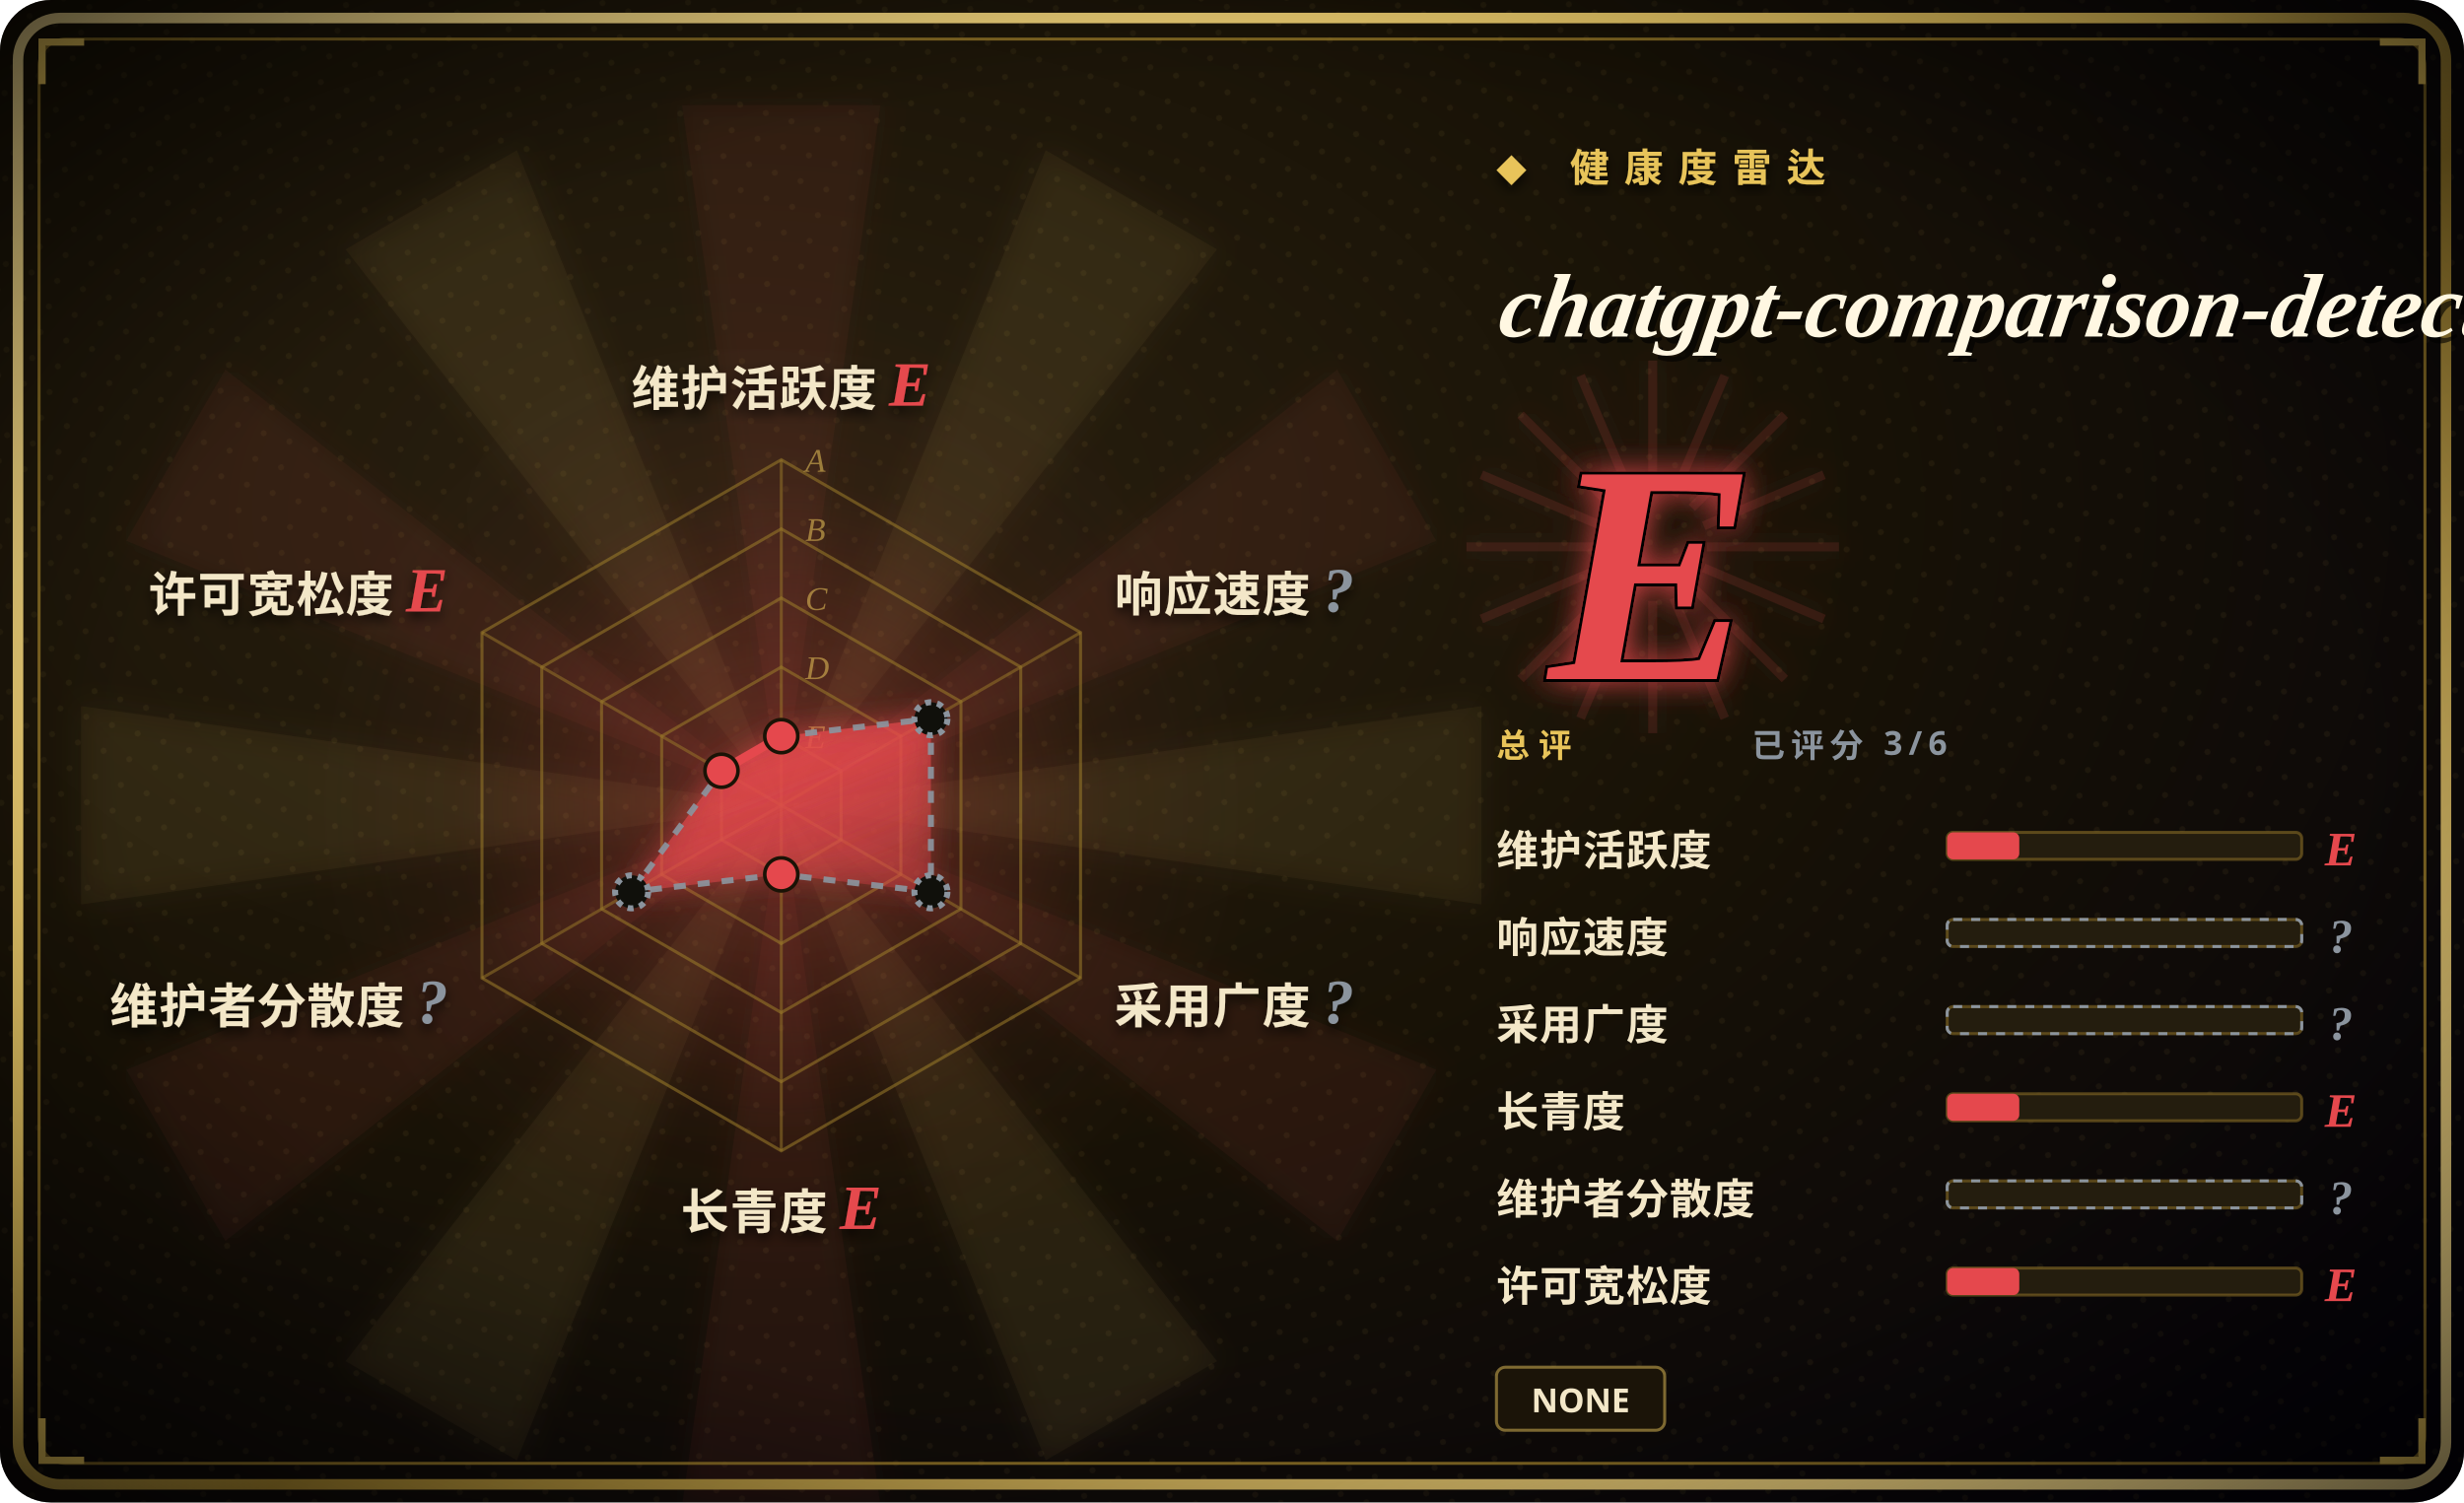
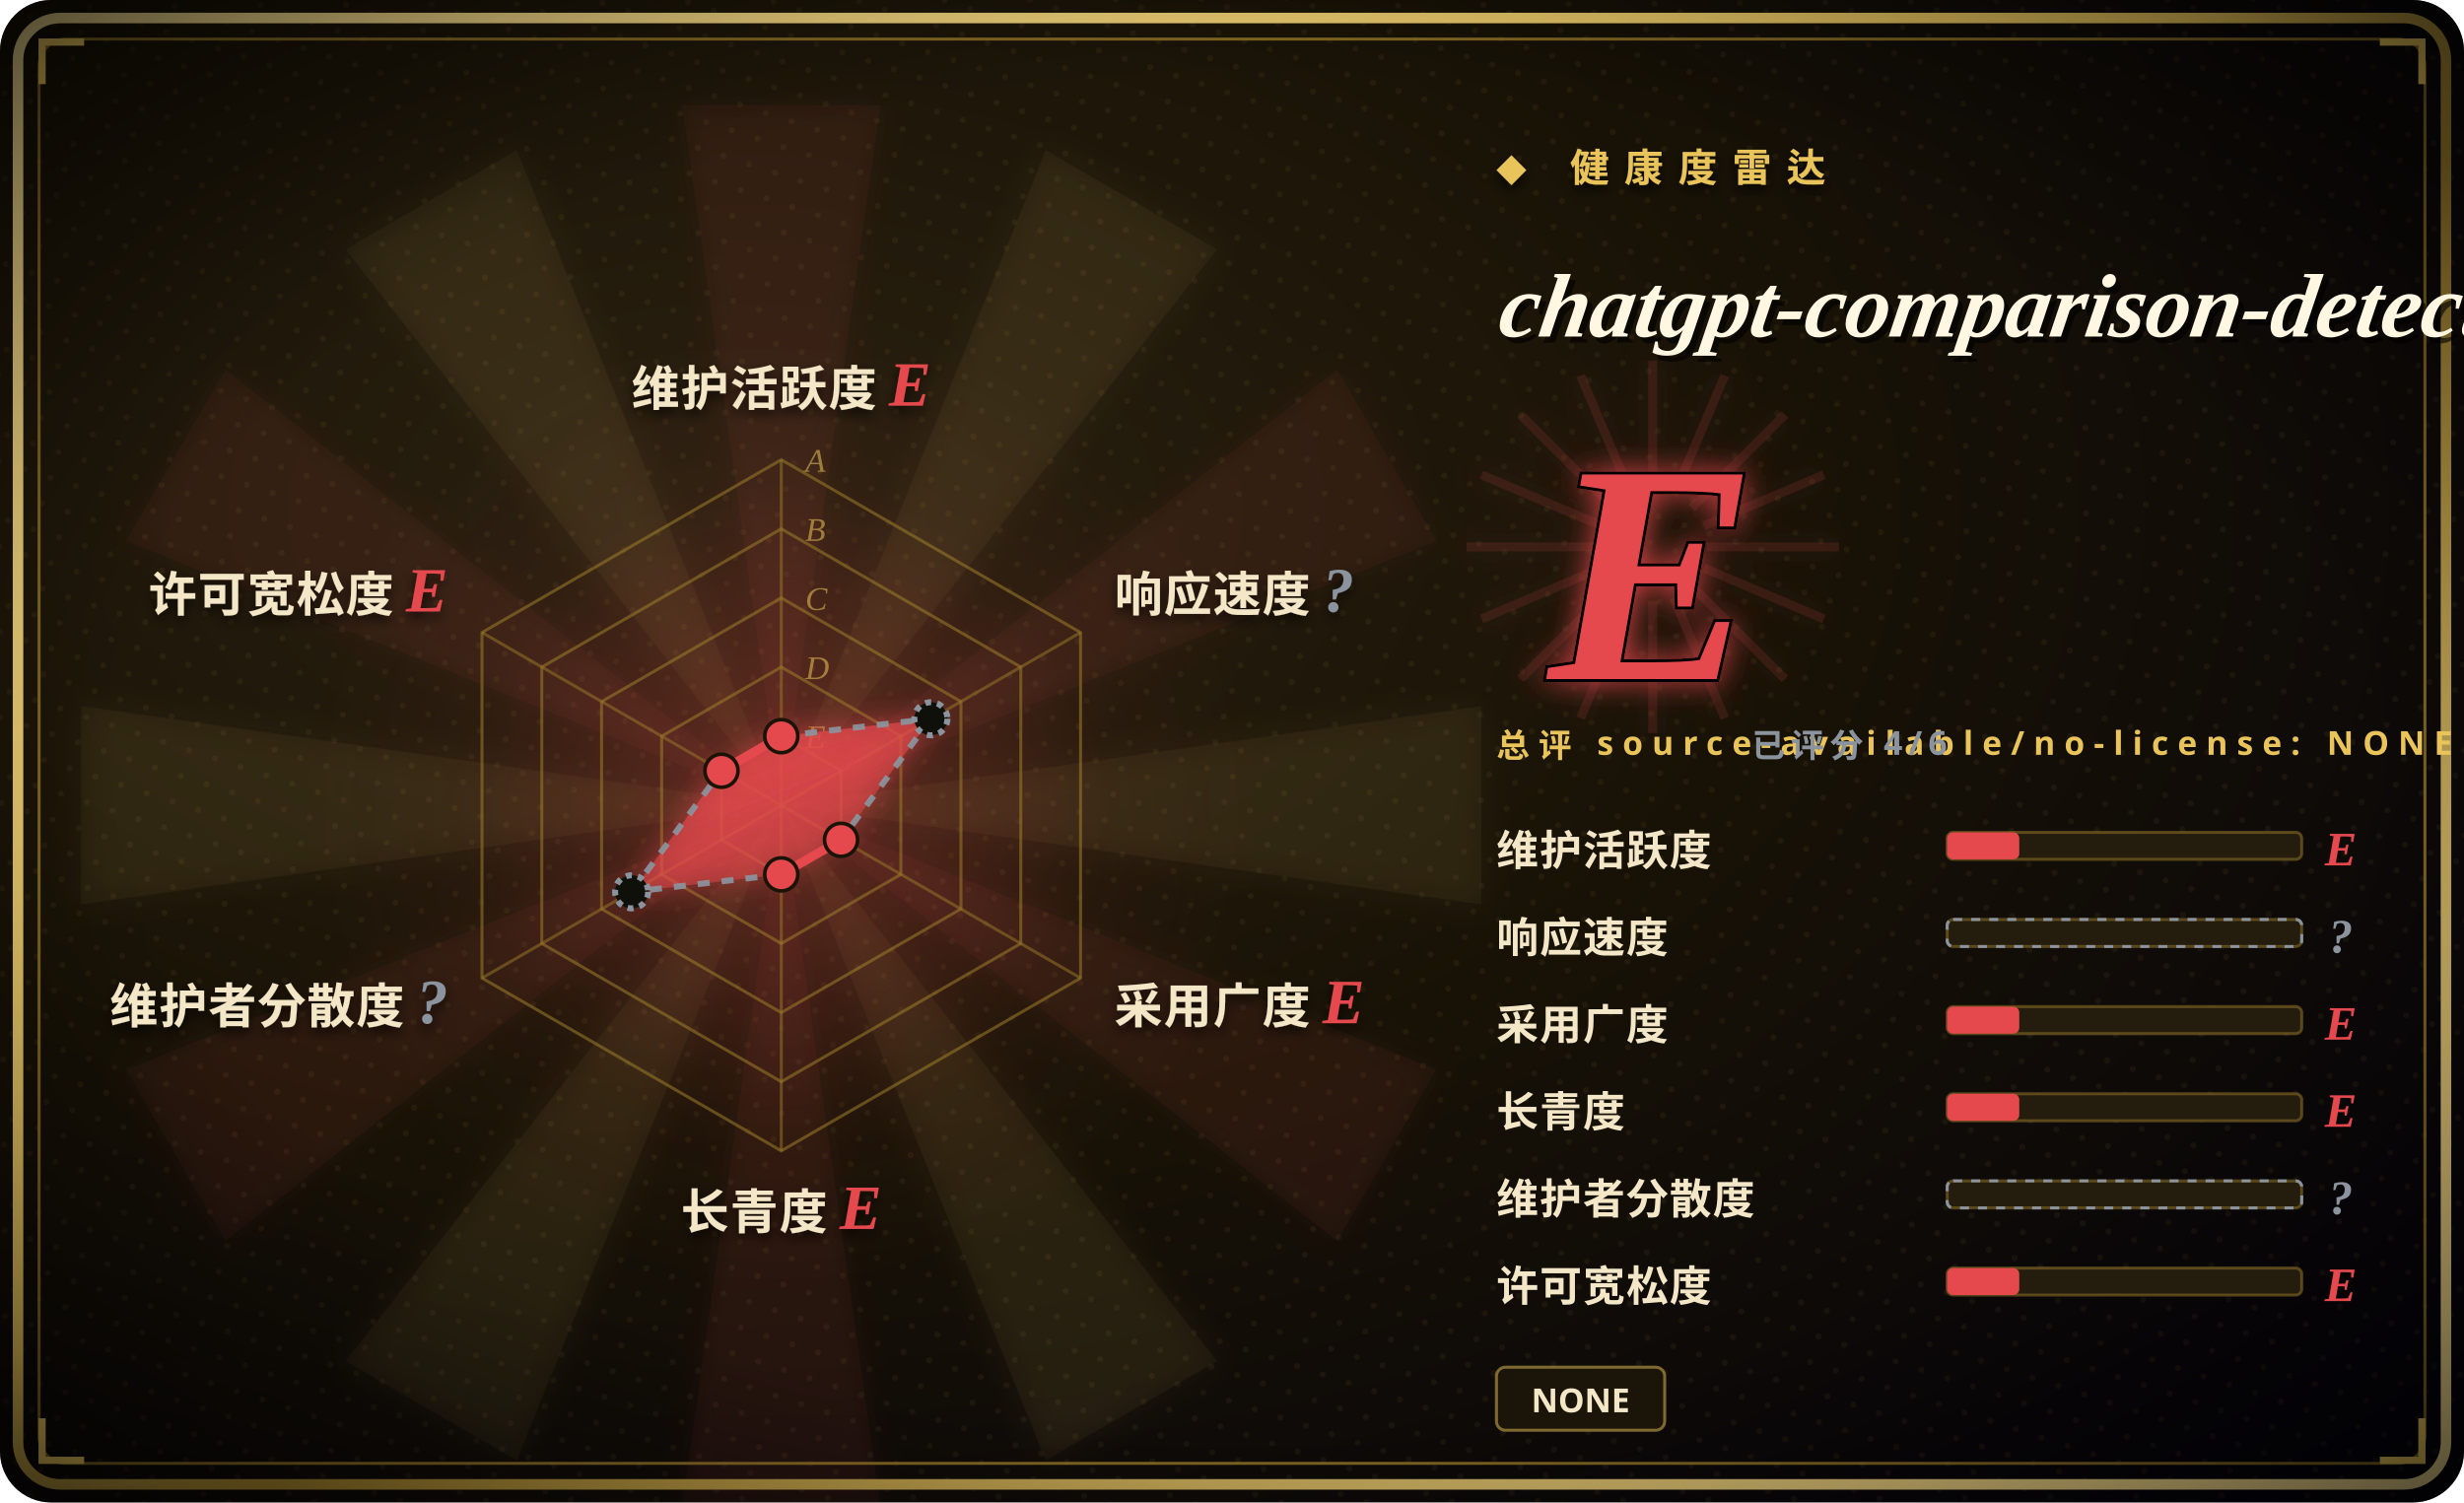
<svg xmlns="http://www.w3.org/2000/svg" width="820" height="500" viewBox="0 0 820 500">
  <defs>
    <radialGradient id="bg" cx="30%" cy="34%" r="90%">
      <stop offset="0%" stop-color="#2a2010" />
      <stop offset="48%" stop-color="#181206" />
      <stop offset="100%" stop-color="#05030a" />
    </radialGradient>
    <radialGradient id="vig" cx="50%" cy="50%" r="72%">
      <stop offset="62%" stop-color="#000000" stop-opacity="0" />
      <stop offset="100%" stop-color="#000000" stop-opacity="0.72" />
    </radialGradient>
    <linearGradient id="frame" x1="0" y1="0" x2="1" y2="1">
      <stop offset="0%" stop-color="#f6dd92" />
      <stop offset="45%" stop-color="#E8C45A" />
      <stop offset="55%" stop-color="#9c7d2a" />
      <stop offset="100%" stop-color="#f6dd92" />
    </linearGradient>
    <linearGradient id="poly" x1="0" y1="0" x2="0.7" y2="1">
      <stop offset="0%" stop-color="#E5484D" stop-opacity="0.92" />
      <stop offset="100%" stop-color="#E5484D" stop-opacity="0.34" />
    </linearGradient>
    <radialGradient id="halo" cx="50%" cy="50%" r="50%">
      <stop offset="0%" stop-color="#E5484D" stop-opacity="0.34" />
      <stop offset="68%" stop-color="#E5484D" stop-opacity="0.04" />
      <stop offset="100%" stop-color="#E5484D" stop-opacity="0" />
    </radialGradient>
    <filter id="glow" x="-60%" y="-60%" width="220%" height="220%">
      <feGaussianBlur stdDeviation="5" result="b" />
      <feMerge>
        <feMergeNode in="b" />
        <feMergeNode in="SourceGraphic" />
      </feMerge>
    </filter>
    <filter id="soft" x="-30%" y="-30%" width="160%" height="160%">
      <feDropShadow dx="0" dy="2" stdDeviation="2" flood-color="#000" flood-opacity="0.7" />
    </filter>
    <pattern id="halftone" width="9" height="9" patternUnits="userSpaceOnUse" patternTransform="rotate(18)">
      <circle cx="2" cy="2" r="1" fill="#E8C45A" fill-opacity="0.06" />
    </pattern>
  </defs>
  <rect width="820" height="500" rx="17" fill="url(#bg)" />
  <rect width="820" height="500" rx="17" fill="url(#halftone)" />
  <g opacity="0.5" filter="url(#glow)">
    <path d="M260,268 L493,235 L493,301 Z" fill="#E8C45A" fill-opacity="0.10" />
    <path d="M260,268 L478,356 L445,413 Z" fill="#E5484D" fill-opacity="0.10" />
    <path d="M260,268 L405,453 L348,486 Z" fill="#E8C45A" fill-opacity="0.10" />
    <path d="M260,268 L293,501 L227,501 Z" fill="#E5484D" fill-opacity="0.10" />
    <path d="M260,268 L172,486 L115,453 Z" fill="#E8C45A" fill-opacity="0.10" />
    <path d="M260,268 L75,413 L42,356 Z" fill="#E5484D" fill-opacity="0.10" />
    <path d="M260,268 L27,301 L27,235 Z" fill="#E8C45A" fill-opacity="0.10" />
    <path d="M260,268 L42,180 L75,123 Z" fill="#E5484D" fill-opacity="0.10" />
    <path d="M260,268 L115,83 L172,50 Z" fill="#E8C45A" fill-opacity="0.10" />
    <path d="M260,268 L227,35 L293,35 Z" fill="#E5484D" fill-opacity="0.10" />
    <path d="M260,268 L348,50 L405,83 Z" fill="#E8C45A" fill-opacity="0.10" />
    <path d="M260,268 L445,123 L478,180 Z" fill="#E5484D" fill-opacity="0.10" />
  </g>
  <circle cx="260" cy="268" r="161" fill="url(#halo)" />
  <rect x="6" y="6" width="808" height="488" rx="14" fill="none" stroke="url(#frame)" stroke-width="3.5" />
  <rect x="13" y="13" width="794" height="474" rx="9" fill="none" stroke="#9c7d2a" stroke-width="1" stroke-opacity="0.8" />
  <path d="M14,28 L14,14 L28,14" fill="none" stroke="#E8C45A" stroke-width="2.4" />
  <path d="M806,28 L806,14 L792,14" fill="none" stroke="#E8C45A" stroke-width="2.4" />
  <path d="M14,472 L14,486 L28,486" fill="none" stroke="#E8C45A" stroke-width="2.4" />
  <path d="M806,472 L806,486 L792,486" fill="none" stroke="#E8C45A" stroke-width="2.4" />
  <rect width="820" height="500" rx="17" fill="url(#vig)" />
  <polygon points="260.0,153.0 359.6,210.5 359.6,325.5 260.0,383.0 160.4,325.5 160.4,210.5" fill="none" stroke="#9c7d2a" stroke-opacity="0.55" stroke-width="1" />
  <polygon points="260.0,176.0 339.7,222.0 339.7,314.0 260.0,360.0 180.3,314.0 180.3,222.0" fill="none" stroke="#9c7d2a" stroke-opacity="0.55" stroke-width="1" />
  <polygon points="260.0,199.0 319.8,233.5 319.8,302.5 260.0,337.0 200.2,302.5 200.2,233.5" fill="none" stroke="#9c7d2a" stroke-opacity="0.55" stroke-width="1" />
  <polygon points="260.0,222.0 299.8,245.0 299.8,291.0 260.0,314.0 220.2,291.0 220.2,245.0" fill="none" stroke="#9c7d2a" stroke-opacity="0.55" stroke-width="1" />
  <polygon points="260.0,245.0 279.9,256.5 279.9,279.5 260.0,291.0 240.1,279.5 240.1,256.5" fill="none" stroke="#9c7d2a" stroke-opacity="0.55" stroke-width="1" />
  <line x1="260" y1="268" x2="260.0" y2="153.0" stroke="#9c7d2a" stroke-opacity="0.5" stroke-width="1" />
  <line x1="260" y1="268" x2="359.6" y2="210.5" stroke="#9c7d2a" stroke-opacity="0.5" stroke-width="1" />
  <line x1="260" y1="268" x2="359.6" y2="325.5" stroke="#9c7d2a" stroke-opacity="0.5" stroke-width="1" />
  <line x1="260" y1="268" x2="260.0" y2="383.0" stroke="#9c7d2a" stroke-opacity="0.5" stroke-width="1" />
  <line x1="260" y1="268" x2="160.4" y2="325.5" stroke="#9c7d2a" stroke-opacity="0.5" stroke-width="1" />
  <line x1="260" y1="268" x2="160.4" y2="210.5" stroke="#9c7d2a" stroke-opacity="0.5" stroke-width="1" />
  <text x="268" y="157.0" font-size="11" font-style="italic" fill="#E8C45A" fill-opacity="0.55" font-family="'Georgia','Times New Roman',serif">A</text>
  <text x="268" y="180.0" font-size="11" font-style="italic" fill="#E8C45A" fill-opacity="0.55" font-family="'Georgia','Times New Roman',serif">B</text>
  <text x="268" y="203.0" font-size="11" font-style="italic" fill="#E8C45A" fill-opacity="0.55" font-family="'Georgia','Times New Roman',serif">C</text>
  <text x="268" y="226.0" font-size="11" font-style="italic" fill="#E8C45A" fill-opacity="0.55" font-family="'Georgia','Times New Roman',serif">D</text>
  <text x="268" y="249.0" font-size="11" font-style="italic" fill="#E8C45A" fill-opacity="0.55" font-family="'Georgia','Times New Roman',serif">E</text>
-   <polygon points="260.0,245.0 309.8,239.2 309.8,296.8 260.0,291.0 210.2,296.8 240.1,256.5" fill="url(#poly)" filter="url(#glow)" />
+   <polygon points="260.0,245.0 309.8,239.2 279.9,279.5 260.0,291.0 210.2,296.8 240.1,256.5" fill="url(#poly)" filter="url(#glow)" />
  <line x1="260.0" y1="245.0" x2="309.8" y2="239.2" stroke="#8B949E" stroke-width="2" stroke-dasharray="4 4" stroke-opacity="0.92" />
-   <line x1="309.8" y1="239.2" x2="309.8" y2="296.8" stroke="#8B949E" stroke-width="2" stroke-dasharray="4 4" stroke-opacity="0.92" />
-   <line x1="309.8" y1="296.8" x2="260.0" y2="291.0" stroke="#8B949E" stroke-width="2" stroke-dasharray="4 4" stroke-opacity="0.92" />
+   <line x1="309.8" y1="239.2" x2="279.9" y2="279.5" stroke="#8B949E" stroke-width="2" stroke-dasharray="4 4" stroke-opacity="0.92" />
+   <line x1="279.9" y1="279.5" x2="260.0" y2="291.0" stroke="#E5484D" stroke-width="3" />
  <line x1="260.0" y1="291.0" x2="210.2" y2="296.8" stroke="#8B949E" stroke-width="2" stroke-dasharray="4 4" stroke-opacity="0.92" />
  <line x1="210.2" y1="296.8" x2="240.1" y2="256.5" stroke="#8B949E" stroke-width="2" stroke-dasharray="4 4" stroke-opacity="0.92" />
  <line x1="240.1" y1="256.5" x2="260.0" y2="245.0" stroke="#E5484D" stroke-width="3" />
  <circle cx="260.0" cy="245.0" r="5.5" fill="#E5484D" stroke="#1a1306" stroke-width="1.2" />
  <circle cx="309.8" cy="239.2" r="5.5" fill="#10100b" stroke="#8B949E" stroke-width="2" stroke-dasharray="2 2" />
-   <circle cx="309.8" cy="296.8" r="5.5" fill="#10100b" stroke="#8B949E" stroke-width="2" stroke-dasharray="2 2" />
+   <circle cx="279.9" cy="279.5" r="5.5" fill="#E5484D" stroke="#1a1306" stroke-width="1.2" />
  <circle cx="260.0" cy="291.0" r="5.5" fill="#E5484D" stroke="#1a1306" stroke-width="1.2" />
  <circle cx="210.2" cy="296.8" r="5.5" fill="#10100b" stroke="#8B949E" stroke-width="2" stroke-dasharray="2 2" />
  <circle cx="240.1" cy="256.5" r="5.5" fill="#E5484D" stroke="#1a1306" stroke-width="1.2" />
  <text x="260.0" y="135.0" font-size="16" font-weight="900" fill="#f3e7c8" text-anchor="middle" font-family="'PingFang SC','Hiragino Sans GB','Heiti SC','Microsoft YaHei',sans-serif" letter-spacing="0.4" filter="url(#soft)">维护活跃度 <tspan fill="#E5484D" font-family="'Georgia','Times New Roman',serif" font-style="italic" font-size="21">E</tspan>
  </text>
  <text x="370.9" y="203.5" font-size="16" font-weight="900" fill="#f3e7c8" text-anchor="start" font-family="'PingFang SC','Hiragino Sans GB','Heiti SC','Microsoft YaHei',sans-serif" letter-spacing="0.4" filter="url(#soft)">响应速度 <tspan fill="#8B949E" font-family="'Georgia','Times New Roman',serif" font-style="italic" font-size="21">?</tspan>
  </text>
-   <text x="370.9" y="340.5" font-size="16" font-weight="900" fill="#f3e7c8" text-anchor="start" font-family="'PingFang SC','Hiragino Sans GB','Heiti SC','Microsoft YaHei',sans-serif" letter-spacing="0.4" filter="url(#soft)">采用广度 <tspan fill="#8B949E" font-family="'Georgia','Times New Roman',serif" font-style="italic" font-size="21">?</tspan>
+   <text x="370.9" y="340.5" font-size="16" font-weight="900" fill="#f3e7c8" text-anchor="start" font-family="'PingFang SC','Hiragino Sans GB','Heiti SC','Microsoft YaHei',sans-serif" letter-spacing="0.4" filter="url(#soft)">采用广度 <tspan fill="#E5484D" font-family="'Georgia','Times New Roman',serif" font-style="italic" font-size="21">E</tspan>
  </text>
  <text x="260.0" y="409.0" font-size="16" font-weight="900" fill="#f3e7c8" text-anchor="middle" font-family="'PingFang SC','Hiragino Sans GB','Heiti SC','Microsoft YaHei',sans-serif" letter-spacing="0.4" filter="url(#soft)">长青度 <tspan fill="#E5484D" font-family="'Georgia','Times New Roman',serif" font-style="italic" font-size="21">E</tspan>
  </text>
  <text x="149.1" y="340.5" font-size="16" font-weight="900" fill="#f3e7c8" text-anchor="end" font-family="'PingFang SC','Hiragino Sans GB','Heiti SC','Microsoft YaHei',sans-serif" letter-spacing="0.4" filter="url(#soft)">维护者分散度 <tspan fill="#8B949E" font-family="'Georgia','Times New Roman',serif" font-style="italic" font-size="21">?</tspan>
  </text>
  <text x="149.1" y="203.5" font-size="16" font-weight="900" fill="#f3e7c8" text-anchor="end" font-family="'PingFang SC','Hiragino Sans GB','Heiti SC','Microsoft YaHei',sans-serif" letter-spacing="0.4" filter="url(#soft)">许可宽松度 <tspan fill="#E5484D" font-family="'Georgia','Times New Roman',serif" font-style="italic" font-size="21">E</tspan>
  </text>
  <text x="498" y="60" font-size="13" letter-spacing="5" fill="#E8C45A" font-weight="900" font-family="'PingFang SC','Hiragino Sans GB','Heiti SC','Microsoft YaHei',sans-serif" filter="url(#soft)">◆ 健康度雷达</text>
  <g transform="translate(498,112) skewX(-9)">
    <text x="2" y="2" font-size="30" font-weight="900" font-style="italic" fill="#000" fill-opacity="0.6" font-family="'Georgia','Times New Roman',serif">chatgpt-comparison-detection</text>
    <text x="0" y="0" font-size="30" font-weight="900" font-style="italic" fill="#fff7e2" font-family="'Georgia','Times New Roman',serif">chatgpt-comparison-detection</text>
  </g>
  <line x1="498" y1="124" x2="648" y2="124" stroke="url(#frame)" stroke-width="2" />
  <g opacity="0.85" filter="url(#glow)">
    <line x1="568" y1="182" x2="612" y2="182" stroke="#E5484D" stroke-opacity="0.16" stroke-width="3" />
    <line x1="567" y1="189" x2="607" y2="206" stroke="#E5484D" stroke-opacity="0.16" stroke-width="3" />
    <line x1="563" y1="195" x2="594" y2="226" stroke="#E5484D" stroke-opacity="0.16" stroke-width="3" />
    <line x1="557" y1="199" x2="574" y2="239" stroke="#E5484D" stroke-opacity="0.16" stroke-width="3" />
    <line x1="550" y1="200" x2="550" y2="244" stroke="#E5484D" stroke-opacity="0.16" stroke-width="3" />
    <line x1="543" y1="199" x2="526" y2="239" stroke="#E5484D" stroke-opacity="0.16" stroke-width="3" />
    <line x1="537" y1="195" x2="506" y2="226" stroke="#E5484D" stroke-opacity="0.16" stroke-width="3" />
    <line x1="533" y1="189" x2="493" y2="206" stroke="#E5484D" stroke-opacity="0.16" stroke-width="3" />
    <line x1="532" y1="182" x2="488" y2="182" stroke="#E5484D" stroke-opacity="0.16" stroke-width="3" />
    <line x1="533" y1="175" x2="493" y2="158" stroke="#E5484D" stroke-opacity="0.16" stroke-width="3" />
    <line x1="537" y1="169" x2="506" y2="138" stroke="#E5484D" stroke-opacity="0.16" stroke-width="3" />
    <line x1="543" y1="165" x2="526" y2="125" stroke="#E5484D" stroke-opacity="0.16" stroke-width="3" />
    <line x1="550" y1="164" x2="550" y2="120" stroke="#E5484D" stroke-opacity="0.16" stroke-width="3" />
    <line x1="557" y1="165" x2="574" y2="125" stroke="#E5484D" stroke-opacity="0.16" stroke-width="3" />
    <line x1="563" y1="169" x2="594" y2="138" stroke="#E5484D" stroke-opacity="0.16" stroke-width="3" />
    <line x1="567" y1="175" x2="607" y2="158" stroke="#E5484D" stroke-opacity="0.16" stroke-width="3" />
  </g>
  <text x="550" y="226" font-size="104" font-weight="900" font-style="italic" text-anchor="middle" fill="#E5484D" stroke="#000" stroke-width="2" paint-order="stroke" font-family="'Georgia','Times New Roman',serif" filter="url(#glow)">E</text>
-   <text x="498" y="252" font-size="11" letter-spacing="3" fill="#E8C45A" font-family="'PingFang SC','Hiragino Sans GB','Heiti SC','Microsoft YaHei',sans-serif" font-weight="900">总评</text>
-   <text x="648" y="252" font-size="11" letter-spacing="2" fill="#8B949E" font-family="'PingFang SC','Hiragino Sans GB','Heiti SC','Microsoft YaHei',sans-serif" font-weight="900" text-anchor="end">已评分 3/6</text>
+   <text x="498" y="252" font-size="11" letter-spacing="3" fill="#E8C45A" font-family="'PingFang SC','Hiragino Sans GB','Heiti SC','Microsoft YaHei',sans-serif" font-weight="900">总评   source-available/no-license: NONE</text>
+   <text x="648" y="252" font-size="11" letter-spacing="2" fill="#8B949E" font-family="'PingFang SC','Hiragino Sans GB','Heiti SC','Microsoft YaHei',sans-serif" font-weight="900" text-anchor="end">已评分 4/6</text>
  <text x="498" y="288" font-size="14" font-weight="900" fill="#f3e7c8" font-family="'PingFang SC','Hiragino Sans GB','Heiti SC','Microsoft YaHei',sans-serif" letter-spacing="0.4">维护活跃度</text>
  <rect x="648" y="277" width="118" height="9" rx="2" fill="#241d0e" stroke="#9c7d2a" stroke-opacity="0.5" />
  <rect x="648" y="277" width="24" height="9" rx="2" fill="#E5484D" />
  <text x="779" y="288" font-size="16" font-weight="900" font-style="italic" fill="#E5484D" font-family="'Georgia','Times New Roman',serif" text-anchor="middle">E</text>
  <text x="498" y="317" font-size="14" font-weight="900" fill="#f3e7c8" font-family="'PingFang SC','Hiragino Sans GB','Heiti SC','Microsoft YaHei',sans-serif" letter-spacing="0.4">响应速度</text>
  <rect x="648" y="306" width="118" height="9" rx="2" fill="#241d0e" stroke="#9c7d2a" stroke-opacity="0.5" />
  <rect x="648" y="306" width="118" height="9" rx="2" fill="none" stroke="#8B949E" stroke-dasharray="3 3" />
  <text x="779" y="317" font-size="16" font-weight="900" font-style="italic" fill="#8B949E" font-family="'Georgia','Times New Roman',serif" text-anchor="middle">?</text>
  <text x="498" y="346" font-size="14" font-weight="900" fill="#f3e7c8" font-family="'PingFang SC','Hiragino Sans GB','Heiti SC','Microsoft YaHei',sans-serif" letter-spacing="0.4">采用广度</text>
  <rect x="648" y="335" width="118" height="9" rx="2" fill="#241d0e" stroke="#9c7d2a" stroke-opacity="0.5" />
-   <rect x="648" y="335" width="118" height="9" rx="2" fill="none" stroke="#8B949E" stroke-dasharray="3 3" />
-   <text x="779" y="346" font-size="16" font-weight="900" font-style="italic" fill="#8B949E" font-family="'Georgia','Times New Roman',serif" text-anchor="middle">?</text>
+   <rect x="648" y="335" width="24" height="9" rx="2" fill="#E5484D" />
+   <text x="779" y="346" font-size="16" font-weight="900" font-style="italic" fill="#E5484D" font-family="'Georgia','Times New Roman',serif" text-anchor="middle">E</text>
  <text x="498" y="375" font-size="14" font-weight="900" fill="#f3e7c8" font-family="'PingFang SC','Hiragino Sans GB','Heiti SC','Microsoft YaHei',sans-serif" letter-spacing="0.4">长青度</text>
  <rect x="648" y="364" width="118" height="9" rx="2" fill="#241d0e" stroke="#9c7d2a" stroke-opacity="0.5" />
  <rect x="648" y="364" width="24" height="9" rx="2" fill="#E5484D" />
  <text x="779" y="375" font-size="16" font-weight="900" font-style="italic" fill="#E5484D" font-family="'Georgia','Times New Roman',serif" text-anchor="middle">E</text>
  <text x="498" y="404" font-size="14" font-weight="900" fill="#f3e7c8" font-family="'PingFang SC','Hiragino Sans GB','Heiti SC','Microsoft YaHei',sans-serif" letter-spacing="0.4">维护者分散度</text>
  <rect x="648" y="393" width="118" height="9" rx="2" fill="#241d0e" stroke="#9c7d2a" stroke-opacity="0.5" />
  <rect x="648" y="393" width="118" height="9" rx="2" fill="none" stroke="#8B949E" stroke-dasharray="3 3" />
  <text x="779" y="404" font-size="16" font-weight="900" font-style="italic" fill="#8B949E" font-family="'Georgia','Times New Roman',serif" text-anchor="middle">?</text>
  <text x="498" y="433" font-size="14" font-weight="900" fill="#f3e7c8" font-family="'PingFang SC','Hiragino Sans GB','Heiti SC','Microsoft YaHei',sans-serif" letter-spacing="0.4">许可宽松度</text>
  <rect x="648" y="422" width="118" height="9" rx="2" fill="#241d0e" stroke="#9c7d2a" stroke-opacity="0.5" />
  <rect x="648" y="422" width="24" height="9" rx="2" fill="#E5484D" />
  <text x="779" y="433" font-size="16" font-weight="900" font-style="italic" fill="#E5484D" font-family="'Georgia','Times New Roman',serif" text-anchor="middle">E</text>
  <rect x="498" y="455" width="56" height="21" rx="3" fill="#1b1408" stroke="#E8C45A" stroke-opacity="0.5" />
  <text x="526.0" y="470" font-size="11" font-weight="700" fill="#f3e7c8" text-anchor="middle" font-family="'PingFang SC','Hiragino Sans GB','Heiti SC','Microsoft YaHei',sans-serif">NONE</text>
</svg>
